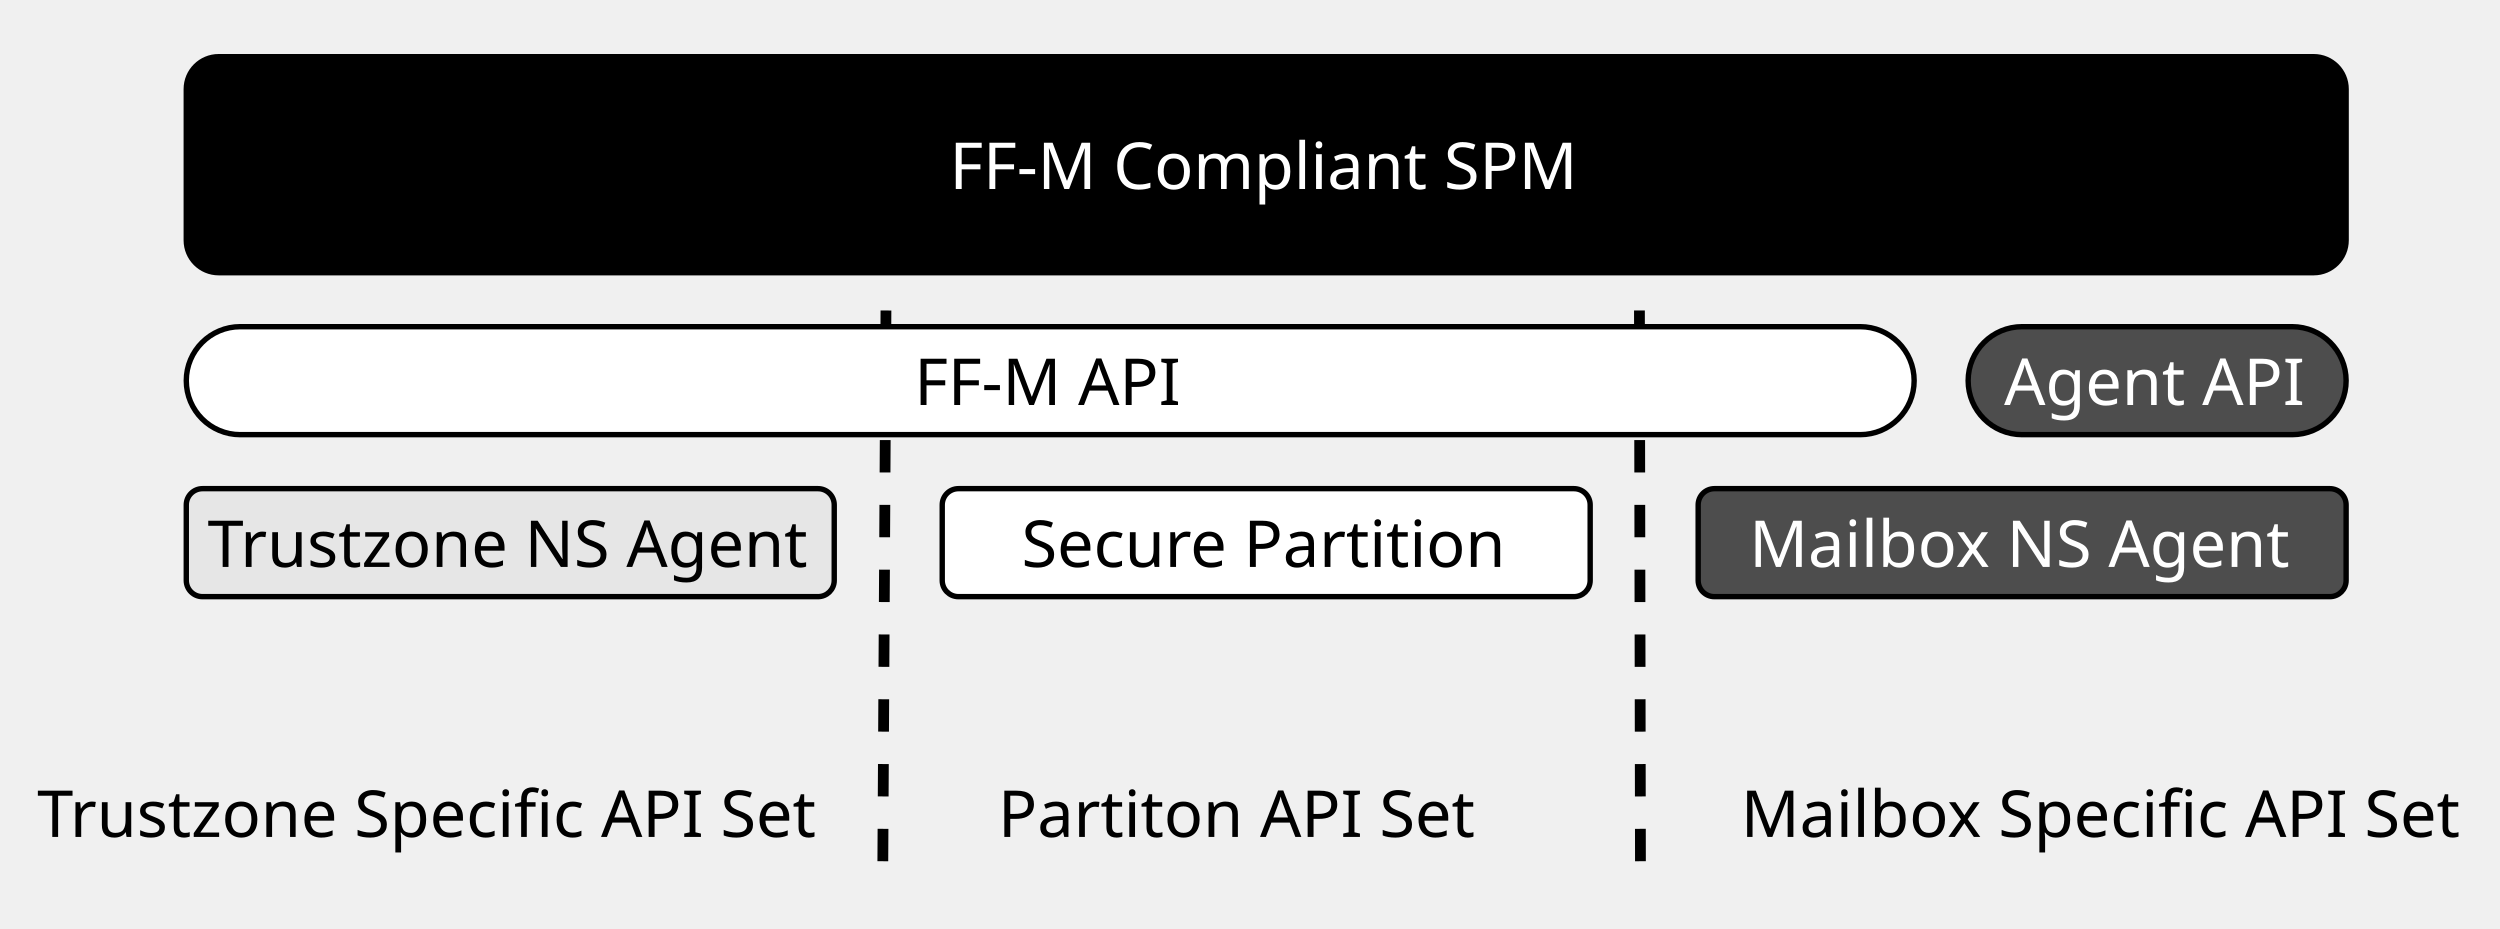
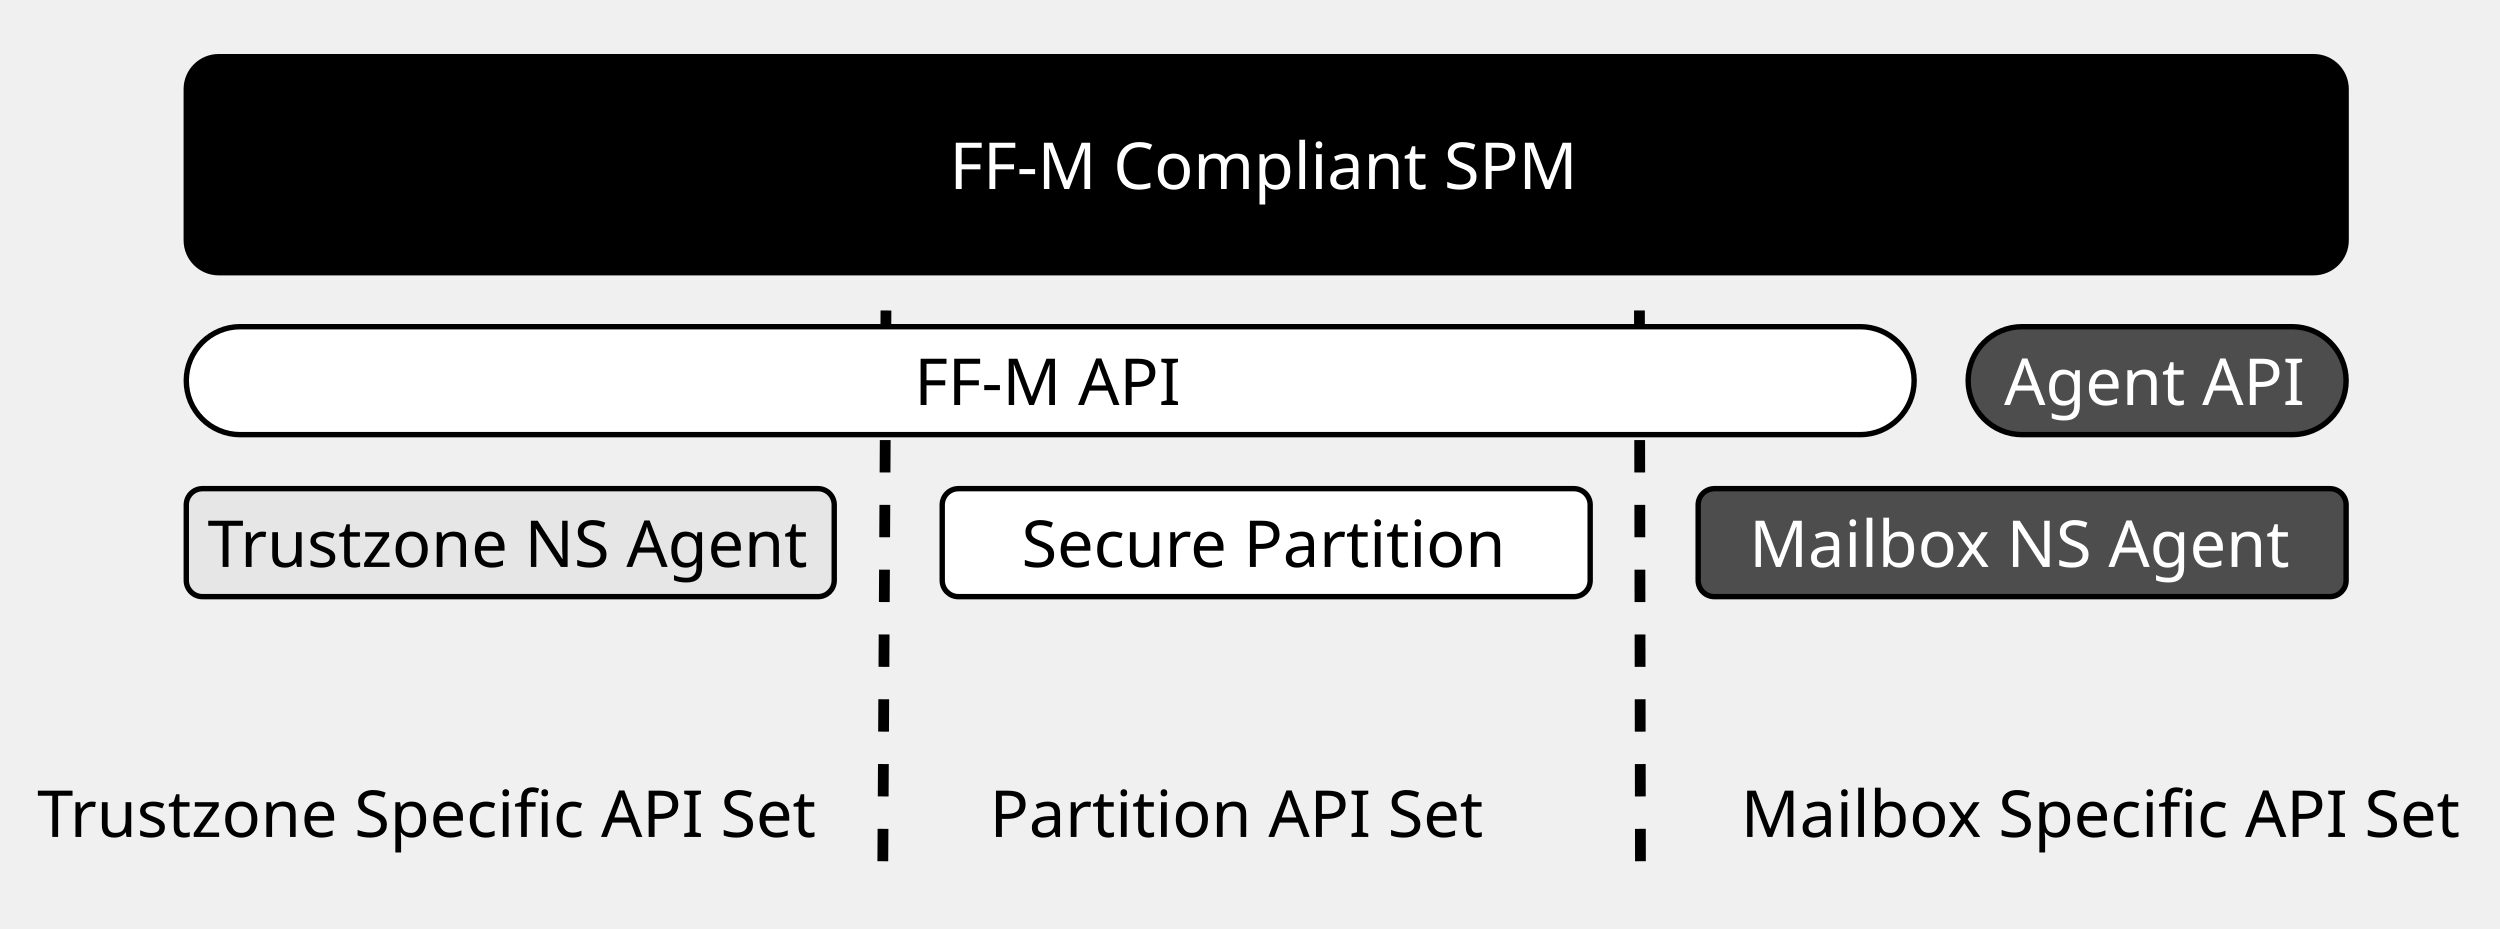
<svg xmlns="http://www.w3.org/2000/svg" version="1.1" width="463px" height="172px" viewBox="-0.5 -0.5 463 172">
  <defs />
  <g>
    <path d="M 303.31 159 L 303.12 54.72" fill="none" stroke="rgb(0, 0, 0)" stroke-width="2" stroke-miterlimit="10" stroke-dasharray="6 6" pointer-events="stroke" />
    <path d="M 163 159 L 163.6 53.2" fill="none" stroke="rgb(0, 0, 0)" stroke-width="2" stroke-miterlimit="10" stroke-dasharray="6 6" pointer-events="stroke" />
    <rect x="34" y="60" width="320" height="20" rx="10" ry="10" fill="rgb(255, 255, 255)" stroke="rgb(0, 0, 0)" pointer-events="all" />
    <g fill="rgb(0, 0, 0)" font-family="Tahoma" text-anchor="middle" font-size="12px">
      <text x="193.5" y="74.5">FF-M API</text>
    </g>
    <rect x="34" y="140" width="90" height="20" fill="none" stroke="none" pointer-events="all" />
    <g fill="rgb(0, 0, 0)" font-family="Tahoma" text-anchor="middle" font-size="12px">
      <text x="78.5" y="154.5">Trustzone Specific API Set</text>
    </g>
    <rect x="34" y="10" width="400" height="40" rx="6" ry="6" fill="#000000" stroke="rgb(0, 0, 0)" pointer-events="all" />
    <g fill="#FFFFFF" font-family="Tahoma" text-anchor="middle" font-size="12px">
      <text x="233.5" y="34.5">FF-M Compliant SPM</text>
    </g>
    <rect x="314" y="90" width="120" height="20" rx="3" ry="3" fill="#4d4d4d" stroke="rgb(0, 0, 0)" pointer-events="all" />
    <g fill="#FFFFFF" font-family="Tahoma" text-anchor="middle" font-size="12px">
      <text x="373.5" y="104.5">Mailbox NS Agent</text>
    </g>
    <rect x="364" y="60" width="70" height="20" rx="10" ry="10" fill="#4d4d4d" stroke="rgb(0, 0, 0)" pointer-events="all" />
    <g fill="#FFFFFF" font-family="Tahoma" text-anchor="middle" font-size="12px">
      <text x="398.5" y="74.5">Agent API</text>
    </g>
    <rect x="174" y="90" width="120" height="20" rx="3" ry="3" fill="rgb(255, 255, 255)" stroke="rgb(0, 0, 0)" pointer-events="all" />
    <g fill="rgb(0, 0, 0)" font-family="Tahoma" text-anchor="middle" font-size="12px">
      <text x="233.5" y="104.5">Secure Partition</text>
    </g>
    <rect x="34" y="90" width="120" height="20" rx="3" ry="3" fill="#e6e6e6" stroke="rgb(0, 0, 0)" pointer-events="all" />
    <g fill="#000000" font-family="Tahoma" text-anchor="middle" font-size="12px">
      <text x="93.5" y="104.5">Trustzone NS Agent</text>
    </g>
    <rect x="184" y="140" width="90" height="20" fill="none" stroke="none" pointer-events="all" />
    <g fill="rgb(0, 0, 0)" font-family="Tahoma" text-anchor="middle" font-size="12px">
-       <text x="228.5" y="154.5">Partiton API Set</text>
+       <text x="228.5" y="154.5">Partition API Set</text>
    </g>
    <rect x="344" y="140" width="90" height="20" fill="none" stroke="none" pointer-events="all" />
    <g fill="rgb(0, 0, 0)" font-family="Tahoma" text-anchor="middle" font-size="12px">
      <text x="388.5" y="154.5">Mailbox Specific API Set</text>
    </g>
  </g>
</svg>
